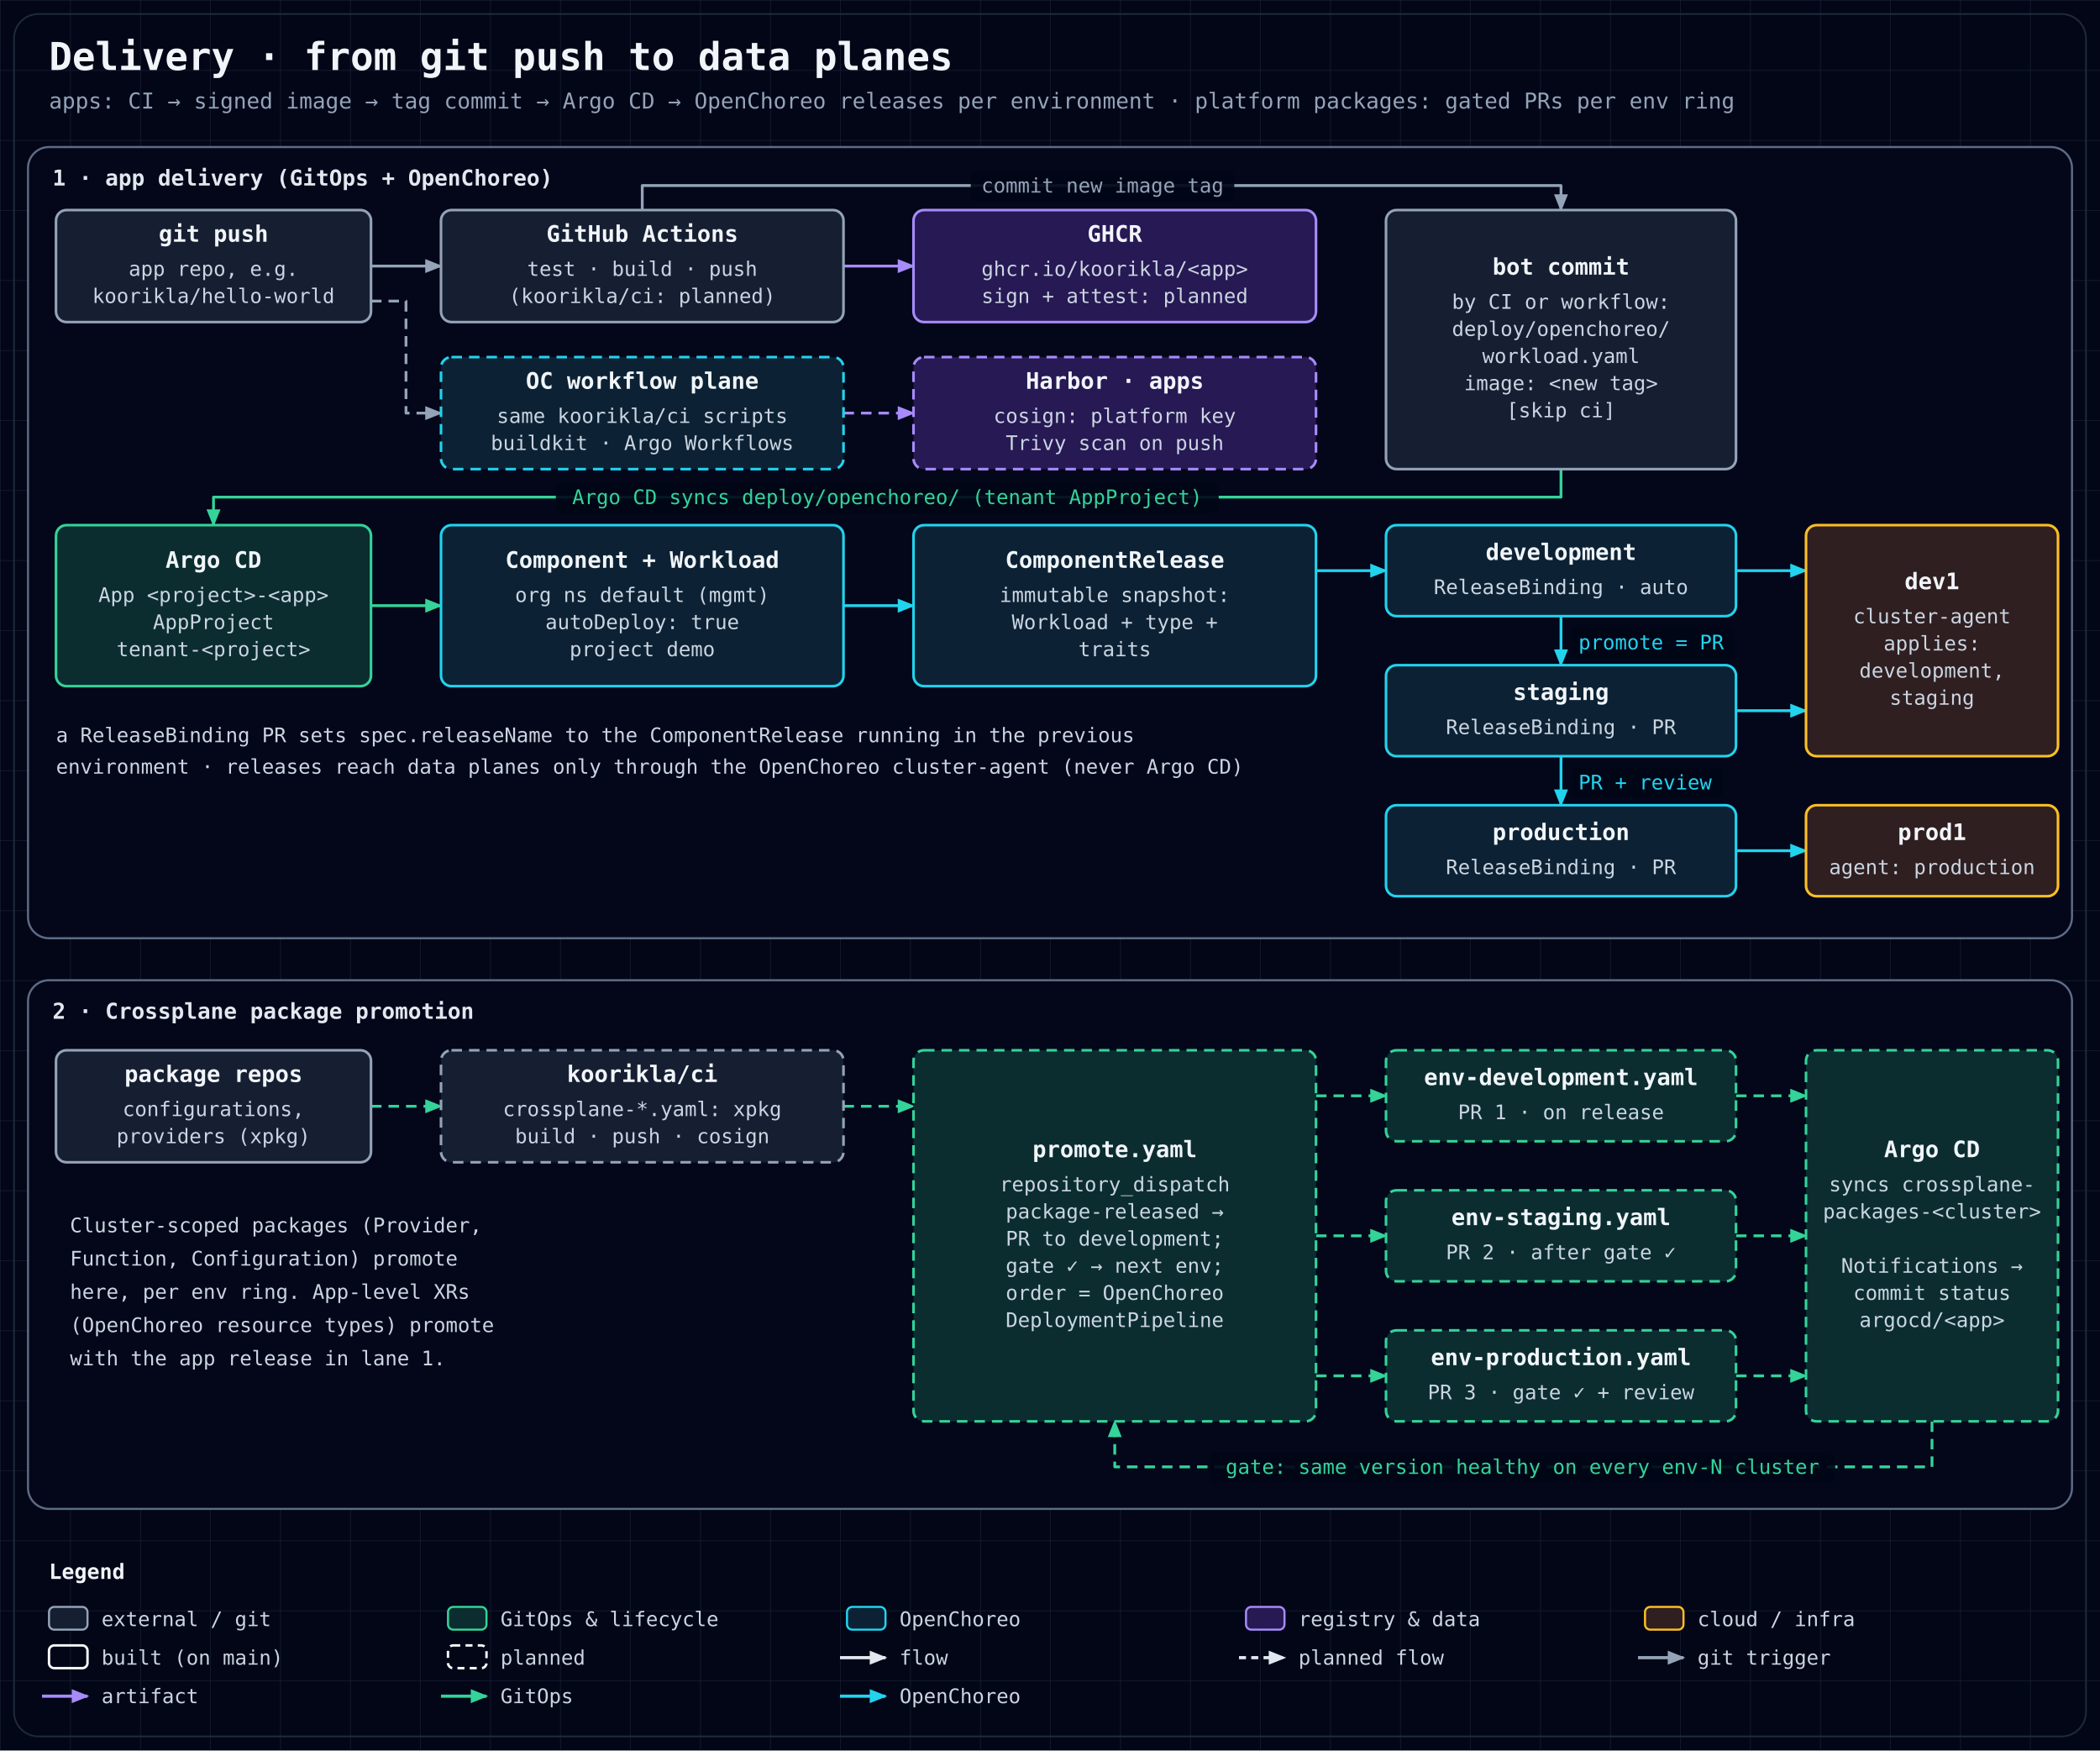
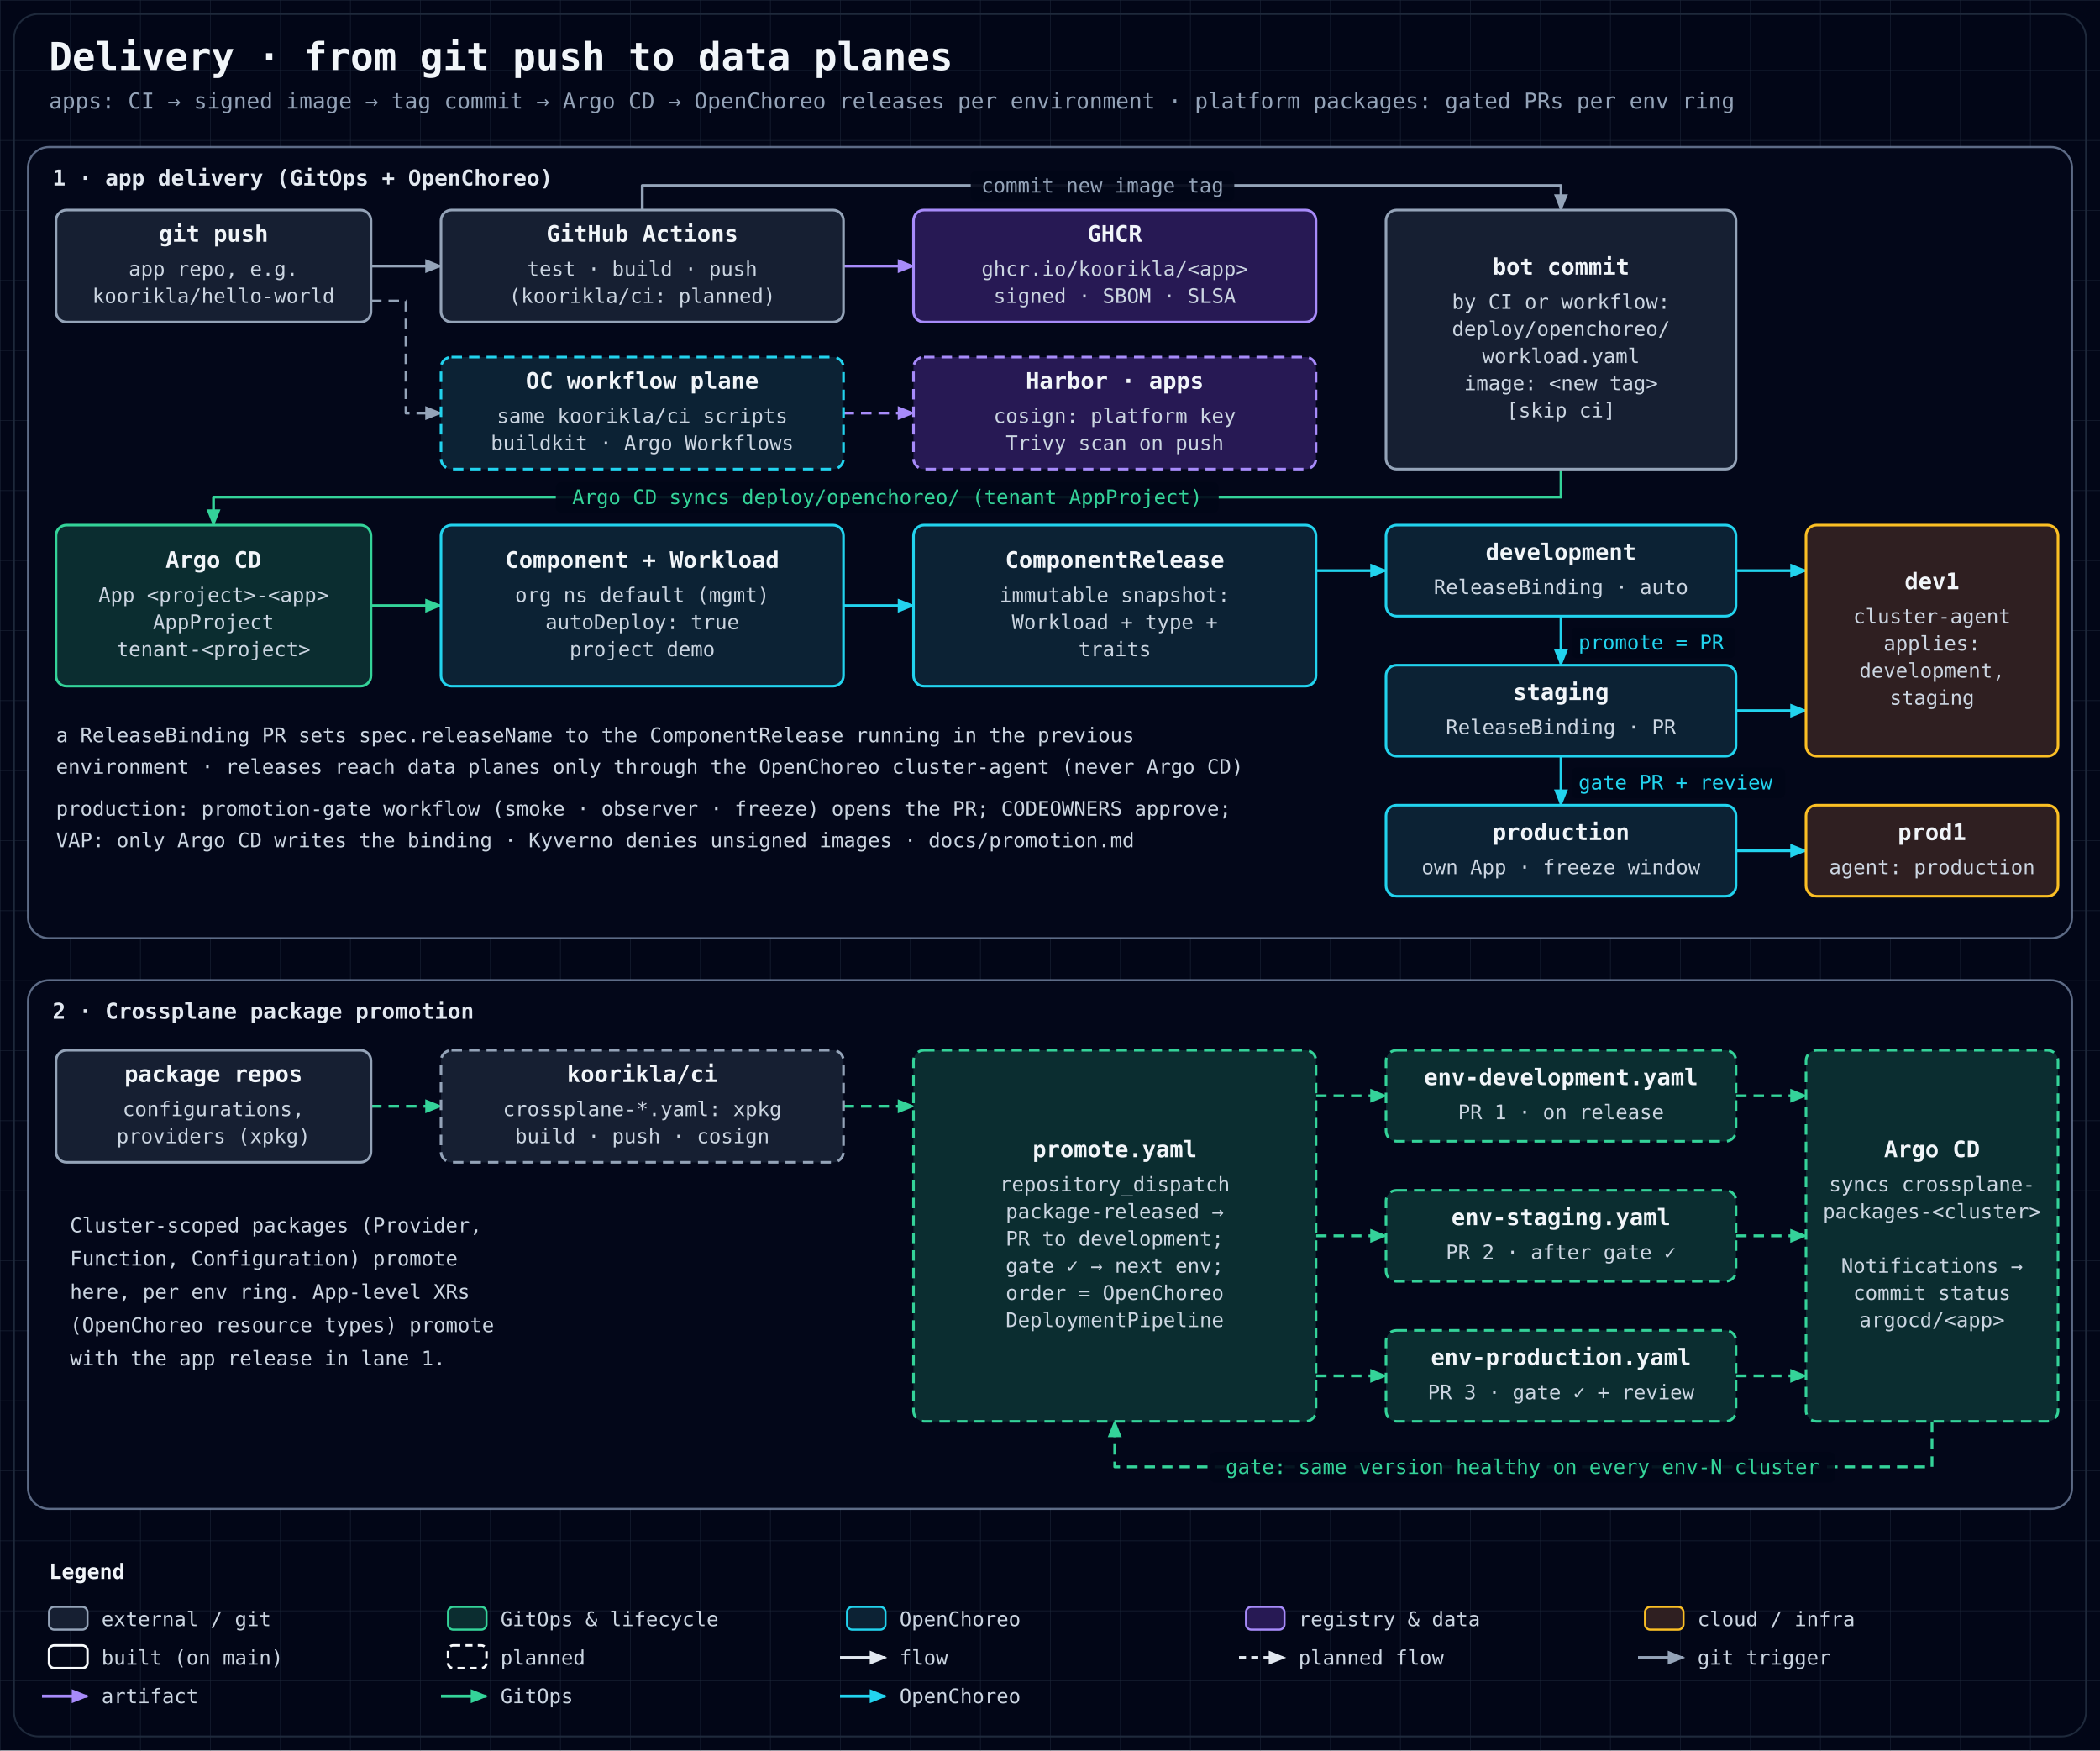
<svg xmlns="http://www.w3.org/2000/svg" width="1200" height="1000" viewBox="0 0 1200 1000" role="img" aria-label="Delivery · from git push to data planes">
  <defs>
    <pattern id="grid" width="40" height="40" patternUnits="userSpaceOnUse">
      <path d="M 40 0 L 0 0 0 40" fill="none" stroke="#1e293b" stroke-width="0.5" />
    </pattern>
    <marker id="ah22d3ee" markerWidth="10" markerHeight="8" refX="9" refY="4" orient="auto" markerUnits="userSpaceOnUse">
      <path d="M0,0 L10,4 L0,8 z" fill="#22d3ee" />
    </marker>
    <marker id="ah34d399" markerWidth="10" markerHeight="8" refX="9" refY="4" orient="auto" markerUnits="userSpaceOnUse">
      <path d="M0,0 L10,4 L0,8 z" fill="#34d399" />
    </marker>
    <marker id="ah94a3b8" markerWidth="10" markerHeight="8" refX="9" refY="4" orient="auto" markerUnits="userSpaceOnUse">
      <path d="M0,0 L10,4 L0,8 z" fill="#94a3b8" />
    </marker>
    <marker id="aha78bfa" markerWidth="10" markerHeight="8" refX="9" refY="4" orient="auto" markerUnits="userSpaceOnUse">
      <path d="M0,0 L10,4 L0,8 z" fill="#a78bfa" />
    </marker>
    <marker id="ahe2e8f0" markerWidth="10" markerHeight="8" refX="9" refY="4" orient="auto" markerUnits="userSpaceOnUse">
      <path d="M0,0 L10,4 L0,8 z" fill="#e2e8f0" />
    </marker>
  </defs>
  <rect width="1200" height="1000" fill="#020617" />
  <rect width="1200" height="1000" fill="url(#grid)" />
  <rect x="8" y="8" width="1184" height="984" rx="14" fill="none" stroke="#1e293b" stroke-width="1" />
  <rect x="16" y="84" width="1168" height="452" rx="12" fill="#020617" stroke="none" />
  <rect x="16" y="84" width="1168" height="452" rx="12" fill="#0f172a" fill-opacity="0.10" stroke="#7b8cab" stroke-opacity="0.75" stroke-width="1.2" />
  <text x="30.0" y="106.0" font-family="JetBrains Mono, ui-monospace, SFMono-Regular, Menlo, monospace" font-size="12.5" font-weight="700" fill="#e2e8f0" text-anchor="start">1 · app delivery (GitOps + OpenChoreo)</text>
  <rect x="16" y="560" width="1168" height="302" rx="12" fill="#020617" stroke="none" />
  <rect x="16" y="560" width="1168" height="302" rx="12" fill="#0f172a" fill-opacity="0.10" stroke="#7b8cab" stroke-opacity="0.75" stroke-width="1.2" />
  <text x="30.0" y="582.0" font-family="JetBrains Mono, ui-monospace, SFMono-Regular, Menlo, monospace" font-size="12.5" font-weight="700" fill="#e2e8f0" text-anchor="start">2 · Crossplane package promotion</text>
  <path d="M 212.0 152.0 L 252.0 152.0" fill="none" stroke="#94a3b8" stroke-width="1.6" stroke-linejoin="round" marker-end="url(#ah94a3b8)" />
  <path d="M 212.0 172.0 L 232.0 172.0 L 232.0 236.0 L 252.0 236.0" fill="none" stroke="#94a3b8" stroke-width="1.6" stroke-linejoin="round" stroke-dasharray="6,4" marker-end="url(#ah94a3b8)" />
  <path d="M 482.0 152.0 L 522.0 152.0" fill="none" stroke="#a78bfa" stroke-width="1.6" stroke-linejoin="round" marker-end="url(#aha78bfa)" />
  <path d="M 482.0 236.0 L 522.0 236.0" fill="none" stroke="#a78bfa" stroke-width="1.6" stroke-linejoin="round" stroke-dasharray="6,4" marker-end="url(#aha78bfa)" />
  <path d="M 367.0 120.0 L 367.0 106.0 L 892.0 106.0 L 892.0 120.0" fill="none" stroke="#94a3b8" stroke-width="1.6" stroke-linejoin="round" marker-end="url(#ah94a3b8)" />
  <path d="M 892.0 268.0 L 892.0 284.0 L 122.0 284.0 L 122.0 300.0" fill="none" stroke="#34d399" stroke-width="1.6" stroke-linejoin="round" marker-end="url(#ah34d399)" />
  <path d="M 212.0 346.0 L 252.0 346.0" fill="none" stroke="#34d399" stroke-width="1.6" stroke-linejoin="round" marker-end="url(#ah34d399)" />
  <path d="M 482.0 346.0 L 522.0 346.0" fill="none" stroke="#22d3ee" stroke-width="1.6" stroke-linejoin="round" marker-end="url(#ah22d3ee)" />
  <path d="M 752.0 326.0 L 792.0 326.0" fill="none" stroke="#22d3ee" stroke-width="1.6" stroke-linejoin="round" marker-end="url(#ah22d3ee)" />
  <path d="M 892.0 352.0 L 892.0 380.0" fill="none" stroke="#22d3ee" stroke-width="1.6" stroke-linejoin="round" marker-end="url(#ah22d3ee)" />
  <path d="M 892.0 432.0 L 892.0 460.0" fill="none" stroke="#22d3ee" stroke-width="1.6" stroke-linejoin="round" marker-end="url(#ah22d3ee)" />
  <path d="M 992.0 326.0 L 1032.0 326.0" fill="none" stroke="#22d3ee" stroke-width="1.6" stroke-linejoin="round" marker-end="url(#ah22d3ee)" />
  <path d="M 992.0 406.0 L 1032.0 406.0" fill="none" stroke="#22d3ee" stroke-width="1.6" stroke-linejoin="round" marker-end="url(#ah22d3ee)" />
  <path d="M 992.0 486.0 L 1032.0 486.0" fill="none" stroke="#22d3ee" stroke-width="1.6" stroke-linejoin="round" marker-end="url(#ah22d3ee)" />
  <path d="M 212.0 632.0 L 252.0 632.0" fill="none" stroke="#34d399" stroke-width="1.6" stroke-linejoin="round" stroke-dasharray="6,4" marker-end="url(#ah34d399)" />
  <path d="M 482.0 632.0 L 522.0 632.0" fill="none" stroke="#34d399" stroke-width="1.6" stroke-linejoin="round" stroke-dasharray="6,4" marker-end="url(#ah34d399)" />
  <path d="M 752.0 626.0 L 792.0 626.0" fill="none" stroke="#34d399" stroke-width="1.6" stroke-linejoin="round" stroke-dasharray="6,4" marker-end="url(#ah34d399)" />
  <path d="M 992.0 626.0 L 1032.0 626.0" fill="none" stroke="#34d399" stroke-width="1.6" stroke-linejoin="round" stroke-dasharray="6,4" marker-end="url(#ah34d399)" />
  <path d="M 752.0 706.0 L 792.0 706.0" fill="none" stroke="#34d399" stroke-width="1.6" stroke-linejoin="round" stroke-dasharray="6,4" marker-end="url(#ah34d399)" />
  <path d="M 992.0 706.0 L 1032.0 706.0" fill="none" stroke="#34d399" stroke-width="1.6" stroke-linejoin="round" stroke-dasharray="6,4" marker-end="url(#ah34d399)" />
  <path d="M 752.0 786.0 L 792.0 786.0" fill="none" stroke="#34d399" stroke-width="1.6" stroke-linejoin="round" stroke-dasharray="6,4" marker-end="url(#ah34d399)" />
  <path d="M 992.0 786.0 L 1032.0 786.0" fill="none" stroke="#34d399" stroke-width="1.6" stroke-linejoin="round" stroke-dasharray="6,4" marker-end="url(#ah34d399)" />
  <path d="M 1104.0 812.0 L 1104.0 838.0 L 637.0 838.0 L 637.0 812.0" fill="none" stroke="#34d399" stroke-width="1.6" stroke-linejoin="round" stroke-dasharray="6,4" marker-end="url(#ah34d399)" />
  <rect x="32" y="120" width="180" height="64" rx="6" fill="#0f172a" />
  <rect x="32" y="120" width="180" height="64" rx="6" fill="#1e293b" fill-opacity="0.5" stroke="#94a3b8" stroke-width="1.5" />
  <text x="122.0" y="138.1" font-family="JetBrains Mono, ui-monospace, SFMono-Regular, Menlo, monospace" font-size="13" font-weight="600" fill="#f1f5f9" text-anchor="middle">git push</text>
  <text x="122.0" y="157.6" font-family="JetBrains Mono, ui-monospace, SFMono-Regular, Menlo, monospace" font-size="11.5" font-weight="400" fill="#cbd5e1" text-anchor="middle">app repo, e.g.</text>
  <text x="122.0" y="173.1" font-family="JetBrains Mono, ui-monospace, SFMono-Regular, Menlo, monospace" font-size="11.5" font-weight="400" fill="#cbd5e1" text-anchor="middle">koorikla/hello-world</text>
  <rect x="252" y="120" width="230" height="64" rx="6" fill="#0f172a" />
  <rect x="252" y="120" width="230" height="64" rx="6" fill="#1e293b" fill-opacity="0.5" stroke="#94a3b8" stroke-width="1.5" />
  <text x="367.0" y="138.1" font-family="JetBrains Mono, ui-monospace, SFMono-Regular, Menlo, monospace" font-size="13" font-weight="600" fill="#f1f5f9" text-anchor="middle">GitHub Actions</text>
  <text x="367.0" y="157.6" font-family="JetBrains Mono, ui-monospace, SFMono-Regular, Menlo, monospace" font-size="11.5" font-weight="400" fill="#cbd5e1" text-anchor="middle">test · build · push</text>
  <text x="367.0" y="173.1" font-family="JetBrains Mono, ui-monospace, SFMono-Regular, Menlo, monospace" font-size="11.5" font-weight="400" fill="#cbd5e1" text-anchor="middle">(koorikla/ci: planned)</text>
  <rect x="252" y="204" width="230" height="64" rx="6" fill="#0f172a" />
  <rect x="252" y="204" width="230" height="64" rx="6" fill="#083344" fill-opacity="0.4" stroke="#22d3ee" stroke-width="1.5" stroke-dasharray="6,4" />
  <text x="367.0" y="222.1" font-family="JetBrains Mono, ui-monospace, SFMono-Regular, Menlo, monospace" font-size="13" font-weight="600" fill="#f1f5f9" text-anchor="middle">OC workflow plane</text>
  <text x="367.0" y="241.6" font-family="JetBrains Mono, ui-monospace, SFMono-Regular, Menlo, monospace" font-size="11.5" font-weight="400" fill="#cbd5e1" text-anchor="middle">same koorikla/ci scripts</text>
  <text x="367.0" y="257.1" font-family="JetBrains Mono, ui-monospace, SFMono-Regular, Menlo, monospace" font-size="11.5" font-weight="400" fill="#cbd5e1" text-anchor="middle">buildkit · Argo Workflows</text>
  <rect x="522" y="120" width="230" height="64" rx="6" fill="#0f172a" />
  <rect x="522" y="120" width="230" height="64" rx="6" fill="#4c1d95" fill-opacity="0.4" stroke="#a78bfa" stroke-width="1.5" />
  <text x="637.0" y="138.1" font-family="JetBrains Mono, ui-monospace, SFMono-Regular, Menlo, monospace" font-size="13" font-weight="600" fill="#f1f5f9" text-anchor="middle">GHCR</text>
  <text x="637.0" y="157.6" font-family="JetBrains Mono, ui-monospace, SFMono-Regular, Menlo, monospace" font-size="11.5" font-weight="400" fill="#cbd5e1" text-anchor="middle">ghcr.io/koorikla/&lt;app&gt;</text>
-   <text x="637.0" y="173.1" font-family="JetBrains Mono, ui-monospace, SFMono-Regular, Menlo, monospace" font-size="11.5" font-weight="400" fill="#cbd5e1" text-anchor="middle">sign + attest: planned</text>
+   <text x="637.0" y="173.1" font-family="JetBrains Mono, ui-monospace, SFMono-Regular, Menlo, monospace" font-size="11.5" font-weight="400" fill="#cbd5e1" text-anchor="middle">signed · SBOM · SLSA</text>
  <rect x="522" y="204" width="230" height="64" rx="6" fill="#0f172a" />
  <rect x="522" y="204" width="230" height="64" rx="6" fill="#4c1d95" fill-opacity="0.4" stroke="#a78bfa" stroke-width="1.5" stroke-dasharray="6,4" />
  <text x="637.0" y="222.1" font-family="JetBrains Mono, ui-monospace, SFMono-Regular, Menlo, monospace" font-size="13" font-weight="600" fill="#f1f5f9" text-anchor="middle">Harbor · apps</text>
  <text x="637.0" y="241.6" font-family="JetBrains Mono, ui-monospace, SFMono-Regular, Menlo, monospace" font-size="11.5" font-weight="400" fill="#cbd5e1" text-anchor="middle">cosign: platform key</text>
  <text x="637.0" y="257.1" font-family="JetBrains Mono, ui-monospace, SFMono-Regular, Menlo, monospace" font-size="11.5" font-weight="400" fill="#cbd5e1" text-anchor="middle">Trivy scan on push</text>
  <rect x="792" y="120" width="200" height="148" rx="6" fill="#0f172a" />
  <rect x="792" y="120" width="200" height="148" rx="6" fill="#1e293b" fill-opacity="0.5" stroke="#94a3b8" stroke-width="1.5" />
  <text x="892.0" y="156.9" font-family="JetBrains Mono, ui-monospace, SFMono-Regular, Menlo, monospace" font-size="13" font-weight="600" fill="#f1f5f9" text-anchor="middle">bot commit</text>
  <text x="892.0" y="176.4" font-family="JetBrains Mono, ui-monospace, SFMono-Regular, Menlo, monospace" font-size="11.5" font-weight="400" fill="#cbd5e1" text-anchor="middle">by CI or workflow:</text>
  <text x="892.0" y="191.9" font-family="JetBrains Mono, ui-monospace, SFMono-Regular, Menlo, monospace" font-size="11.5" font-weight="400" fill="#cbd5e1" text-anchor="middle">deploy/openchoreo/</text>
  <text x="892.0" y="207.4" font-family="JetBrains Mono, ui-monospace, SFMono-Regular, Menlo, monospace" font-size="11.5" font-weight="400" fill="#cbd5e1" text-anchor="middle">workload.yaml</text>
  <text x="892.0" y="222.9" font-family="JetBrains Mono, ui-monospace, SFMono-Regular, Menlo, monospace" font-size="11.5" font-weight="400" fill="#cbd5e1" text-anchor="middle">image: &lt;new tag&gt;</text>
  <text x="892.0" y="238.4" font-family="JetBrains Mono, ui-monospace, SFMono-Regular, Menlo, monospace" font-size="11.5" font-weight="400" fill="#cbd5e1" text-anchor="middle">[skip ci]</text>
  <rect x="32" y="300" width="180" height="92" rx="6" fill="#0f172a" />
  <rect x="32" y="300" width="180" height="92" rx="6" fill="#064e3b" fill-opacity="0.4" stroke="#34d399" stroke-width="1.5" />
  <text x="122.0" y="324.4" font-family="JetBrains Mono, ui-monospace, SFMono-Regular, Menlo, monospace" font-size="13" font-weight="600" fill="#f1f5f9" text-anchor="middle">Argo CD</text>
  <text x="122.0" y="343.9" font-family="JetBrains Mono, ui-monospace, SFMono-Regular, Menlo, monospace" font-size="11.5" font-weight="400" fill="#cbd5e1" text-anchor="middle">App &lt;project&gt;-&lt;app&gt;</text>
  <text x="122.0" y="359.4" font-family="JetBrains Mono, ui-monospace, SFMono-Regular, Menlo, monospace" font-size="11.5" font-weight="400" fill="#cbd5e1" text-anchor="middle">AppProject</text>
  <text x="122.0" y="374.9" font-family="JetBrains Mono, ui-monospace, SFMono-Regular, Menlo, monospace" font-size="11.5" font-weight="400" fill="#cbd5e1" text-anchor="middle">tenant-&lt;project&gt;</text>
  <rect x="252" y="300" width="230" height="92" rx="6" fill="#0f172a" />
  <rect x="252" y="300" width="230" height="92" rx="6" fill="#083344" fill-opacity="0.4" stroke="#22d3ee" stroke-width="1.5" />
  <text x="367.0" y="324.4" font-family="JetBrains Mono, ui-monospace, SFMono-Regular, Menlo, monospace" font-size="13" font-weight="600" fill="#f1f5f9" text-anchor="middle">Component + Workload</text>
  <text x="367.0" y="343.9" font-family="JetBrains Mono, ui-monospace, SFMono-Regular, Menlo, monospace" font-size="11.5" font-weight="400" fill="#cbd5e1" text-anchor="middle">org ns default (mgmt)</text>
  <text x="367.0" y="359.4" font-family="JetBrains Mono, ui-monospace, SFMono-Regular, Menlo, monospace" font-size="11.5" font-weight="400" fill="#cbd5e1" text-anchor="middle">autoDeploy: true</text>
  <text x="367.0" y="374.9" font-family="JetBrains Mono, ui-monospace, SFMono-Regular, Menlo, monospace" font-size="11.5" font-weight="400" fill="#cbd5e1" text-anchor="middle">project demo</text>
  <rect x="522" y="300" width="230" height="92" rx="6" fill="#0f172a" />
  <rect x="522" y="300" width="230" height="92" rx="6" fill="#083344" fill-opacity="0.4" stroke="#22d3ee" stroke-width="1.5" />
  <text x="637.0" y="324.4" font-family="JetBrains Mono, ui-monospace, SFMono-Regular, Menlo, monospace" font-size="13" font-weight="600" fill="#f1f5f9" text-anchor="middle">ComponentRelease</text>
  <text x="637.0" y="343.9" font-family="JetBrains Mono, ui-monospace, SFMono-Regular, Menlo, monospace" font-size="11.5" font-weight="400" fill="#cbd5e1" text-anchor="middle">immutable snapshot:</text>
  <text x="637.0" y="359.4" font-family="JetBrains Mono, ui-monospace, SFMono-Regular, Menlo, monospace" font-size="11.5" font-weight="400" fill="#cbd5e1" text-anchor="middle">Workload + type +</text>
  <text x="637.0" y="374.9" font-family="JetBrains Mono, ui-monospace, SFMono-Regular, Menlo, monospace" font-size="11.5" font-weight="400" fill="#cbd5e1" text-anchor="middle">traits</text>
  <rect x="792" y="300" width="200" height="52" rx="6" fill="#0f172a" />
  <rect x="792" y="300" width="200" height="52" rx="6" fill="#083344" fill-opacity="0.4" stroke="#22d3ee" stroke-width="1.5" />
  <text x="892.0" y="319.9" font-family="JetBrains Mono, ui-monospace, SFMono-Regular, Menlo, monospace" font-size="13" font-weight="600" fill="#f1f5f9" text-anchor="middle">development</text>
  <text x="892.0" y="339.4" font-family="JetBrains Mono, ui-monospace, SFMono-Regular, Menlo, monospace" font-size="11.5" font-weight="400" fill="#cbd5e1" text-anchor="middle">ReleaseBinding · auto</text>
  <rect x="792" y="380" width="200" height="52" rx="6" fill="#0f172a" />
  <rect x="792" y="380" width="200" height="52" rx="6" fill="#083344" fill-opacity="0.4" stroke="#22d3ee" stroke-width="1.5" />
  <text x="892.0" y="399.9" font-family="JetBrains Mono, ui-monospace, SFMono-Regular, Menlo, monospace" font-size="13" font-weight="600" fill="#f1f5f9" text-anchor="middle">staging</text>
  <text x="892.0" y="419.4" font-family="JetBrains Mono, ui-monospace, SFMono-Regular, Menlo, monospace" font-size="11.5" font-weight="400" fill="#cbd5e1" text-anchor="middle">ReleaseBinding · PR</text>
  <rect x="792" y="460" width="200" height="52" rx="6" fill="#0f172a" />
  <rect x="792" y="460" width="200" height="52" rx="6" fill="#083344" fill-opacity="0.4" stroke="#22d3ee" stroke-width="1.5" />
  <text x="892.0" y="479.9" font-family="JetBrains Mono, ui-monospace, SFMono-Regular, Menlo, monospace" font-size="13" font-weight="600" fill="#f1f5f9" text-anchor="middle">production</text>
-   <text x="892.0" y="499.4" font-family="JetBrains Mono, ui-monospace, SFMono-Regular, Menlo, monospace" font-size="11.5" font-weight="400" fill="#cbd5e1" text-anchor="middle">ReleaseBinding · PR</text>
+   <text x="892.0" y="499.4" font-family="JetBrains Mono, ui-monospace, SFMono-Regular, Menlo, monospace" font-size="11.5" font-weight="400" fill="#cbd5e1" text-anchor="middle">own App · freeze window</text>
  <rect x="1032" y="300" width="144" height="132" rx="6" fill="#0f172a" />
  <rect x="1032" y="300" width="144" height="132" rx="6" fill="#78350f" fill-opacity="0.3" stroke="#fbbf24" stroke-width="1.5" />
  <text x="1104.0" y="336.6" font-family="JetBrains Mono, ui-monospace, SFMono-Regular, Menlo, monospace" font-size="13" font-weight="600" fill="#f1f5f9" text-anchor="middle">dev1</text>
  <text x="1104.0" y="356.1" font-family="JetBrains Mono, ui-monospace, SFMono-Regular, Menlo, monospace" font-size="11.5" font-weight="400" fill="#cbd5e1" text-anchor="middle">cluster-agent</text>
  <text x="1104.0" y="371.6" font-family="JetBrains Mono, ui-monospace, SFMono-Regular, Menlo, monospace" font-size="11.5" font-weight="400" fill="#cbd5e1" text-anchor="middle">applies:</text>
  <text x="1104.0" y="387.1" font-family="JetBrains Mono, ui-monospace, SFMono-Regular, Menlo, monospace" font-size="11.5" font-weight="400" fill="#cbd5e1" text-anchor="middle">development,</text>
  <text x="1104.0" y="402.6" font-family="JetBrains Mono, ui-monospace, SFMono-Regular, Menlo, monospace" font-size="11.5" font-weight="400" fill="#cbd5e1" text-anchor="middle">staging</text>
  <rect x="1032" y="460" width="144" height="52" rx="6" fill="#0f172a" />
  <rect x="1032" y="460" width="144" height="52" rx="6" fill="#78350f" fill-opacity="0.3" stroke="#fbbf24" stroke-width="1.5" />
  <text x="1104.0" y="479.9" font-family="JetBrains Mono, ui-monospace, SFMono-Regular, Menlo, monospace" font-size="13" font-weight="600" fill="#f1f5f9" text-anchor="middle">prod1</text>
  <text x="1104.0" y="499.4" font-family="JetBrains Mono, ui-monospace, SFMono-Regular, Menlo, monospace" font-size="11.5" font-weight="400" fill="#cbd5e1" text-anchor="middle">agent: production</text>
  <rect x="32" y="600" width="180" height="64" rx="6" fill="#0f172a" />
  <rect x="32" y="600" width="180" height="64" rx="6" fill="#1e293b" fill-opacity="0.5" stroke="#94a3b8" stroke-width="1.5" />
  <text x="122.0" y="618.1" font-family="JetBrains Mono, ui-monospace, SFMono-Regular, Menlo, monospace" font-size="13" font-weight="600" fill="#f1f5f9" text-anchor="middle">package repos</text>
  <text x="122.0" y="637.6" font-family="JetBrains Mono, ui-monospace, SFMono-Regular, Menlo, monospace" font-size="11.5" font-weight="400" fill="#cbd5e1" text-anchor="middle">configurations,</text>
  <text x="122.0" y="653.1" font-family="JetBrains Mono, ui-monospace, SFMono-Regular, Menlo, monospace" font-size="11.5" font-weight="400" fill="#cbd5e1" text-anchor="middle">providers (xpkg)</text>
  <rect x="252" y="600" width="230" height="64" rx="6" fill="#0f172a" />
  <rect x="252" y="600" width="230" height="64" rx="6" fill="#1e293b" fill-opacity="0.5" stroke="#94a3b8" stroke-width="1.5" stroke-dasharray="6,4" />
  <text x="367.0" y="618.1" font-family="JetBrains Mono, ui-monospace, SFMono-Regular, Menlo, monospace" font-size="13" font-weight="600" fill="#f1f5f9" text-anchor="middle">koorikla/ci</text>
  <text x="367.0" y="637.6" font-family="JetBrains Mono, ui-monospace, SFMono-Regular, Menlo, monospace" font-size="11.5" font-weight="400" fill="#cbd5e1" text-anchor="middle">crossplane-*.yaml: xpkg</text>
  <text x="367.0" y="653.1" font-family="JetBrains Mono, ui-monospace, SFMono-Regular, Menlo, monospace" font-size="11.5" font-weight="400" fill="#cbd5e1" text-anchor="middle">build · push · cosign</text>
  <rect x="522" y="600" width="230" height="212" rx="6" fill="#0f172a" />
  <rect x="522" y="600" width="230" height="212" rx="6" fill="#064e3b" fill-opacity="0.4" stroke="#34d399" stroke-width="1.5" stroke-dasharray="6,4" />
  <text x="637.0" y="661.1" font-family="JetBrains Mono, ui-monospace, SFMono-Regular, Menlo, monospace" font-size="13" font-weight="600" fill="#f1f5f9" text-anchor="middle">promote.yaml</text>
  <text x="637.0" y="680.6" font-family="JetBrains Mono, ui-monospace, SFMono-Regular, Menlo, monospace" font-size="11.5" font-weight="400" fill="#cbd5e1" text-anchor="middle">repository_dispatch</text>
  <text x="637.0" y="696.1" font-family="JetBrains Mono, ui-monospace, SFMono-Regular, Menlo, monospace" font-size="11.5" font-weight="400" fill="#cbd5e1" text-anchor="middle">package-released →</text>
  <text x="637.0" y="711.6" font-family="JetBrains Mono, ui-monospace, SFMono-Regular, Menlo, monospace" font-size="11.5" font-weight="400" fill="#cbd5e1" text-anchor="middle">PR to development;</text>
  <text x="637.0" y="727.1" font-family="JetBrains Mono, ui-monospace, SFMono-Regular, Menlo, monospace" font-size="11.5" font-weight="400" fill="#cbd5e1" text-anchor="middle">gate ✓ → next env;</text>
  <text x="637.0" y="742.6" font-family="JetBrains Mono, ui-monospace, SFMono-Regular, Menlo, monospace" font-size="11.5" font-weight="400" fill="#cbd5e1" text-anchor="middle">order = OpenChoreo</text>
  <text x="637.0" y="758.1" font-family="JetBrains Mono, ui-monospace, SFMono-Regular, Menlo, monospace" font-size="11.5" font-weight="400" fill="#cbd5e1" text-anchor="middle">DeploymentPipeline</text>
  <rect x="792" y="600" width="200" height="52" rx="6" fill="#0f172a" />
  <rect x="792" y="600" width="200" height="52" rx="6" fill="#064e3b" fill-opacity="0.4" stroke="#34d399" stroke-width="1.5" stroke-dasharray="6,4" />
  <text x="892.0" y="619.9" font-family="JetBrains Mono, ui-monospace, SFMono-Regular, Menlo, monospace" font-size="13" font-weight="600" fill="#f1f5f9" text-anchor="middle">env-development.yaml</text>
  <text x="892.0" y="639.4" font-family="JetBrains Mono, ui-monospace, SFMono-Regular, Menlo, monospace" font-size="11.5" font-weight="400" fill="#cbd5e1" text-anchor="middle">PR 1 · on release</text>
  <rect x="792" y="680" width="200" height="52" rx="6" fill="#0f172a" />
  <rect x="792" y="680" width="200" height="52" rx="6" fill="#064e3b" fill-opacity="0.4" stroke="#34d399" stroke-width="1.5" stroke-dasharray="6,4" />
  <text x="892.0" y="699.9" font-family="JetBrains Mono, ui-monospace, SFMono-Regular, Menlo, monospace" font-size="13" font-weight="600" fill="#f1f5f9" text-anchor="middle">env-staging.yaml</text>
  <text x="892.0" y="719.4" font-family="JetBrains Mono, ui-monospace, SFMono-Regular, Menlo, monospace" font-size="11.5" font-weight="400" fill="#cbd5e1" text-anchor="middle">PR 2 · after gate ✓</text>
  <rect x="792" y="760" width="200" height="52" rx="6" fill="#0f172a" />
  <rect x="792" y="760" width="200" height="52" rx="6" fill="#064e3b" fill-opacity="0.4" stroke="#34d399" stroke-width="1.5" stroke-dasharray="6,4" />
  <text x="892.0" y="779.9" font-family="JetBrains Mono, ui-monospace, SFMono-Regular, Menlo, monospace" font-size="13" font-weight="600" fill="#f1f5f9" text-anchor="middle">env-production.yaml</text>
  <text x="892.0" y="799.4" font-family="JetBrains Mono, ui-monospace, SFMono-Regular, Menlo, monospace" font-size="11.5" font-weight="400" fill="#cbd5e1" text-anchor="middle">PR 3 · gate ✓ + review</text>
  <rect x="1032" y="600" width="144" height="212" rx="6" fill="#0f172a" />
  <rect x="1032" y="600" width="144" height="212" rx="6" fill="#064e3b" fill-opacity="0.4" stroke="#34d399" stroke-width="1.5" stroke-dasharray="6,4" />
  <text x="1104.0" y="661.1" font-family="JetBrains Mono, ui-monospace, SFMono-Regular, Menlo, monospace" font-size="13" font-weight="600" fill="#f1f5f9" text-anchor="middle">Argo CD</text>
  <text x="1104.0" y="680.6" font-family="JetBrains Mono, ui-monospace, SFMono-Regular, Menlo, monospace" font-size="11.5" font-weight="400" fill="#cbd5e1" text-anchor="middle">syncs crossplane-</text>
  <text x="1104.0" y="696.1" font-family="JetBrains Mono, ui-monospace, SFMono-Regular, Menlo, monospace" font-size="11.5" font-weight="400" fill="#cbd5e1" text-anchor="middle">packages-&lt;cluster&gt;</text>
  <text x="1104.0" y="711.6" font-family="JetBrains Mono, ui-monospace, SFMono-Regular, Menlo, monospace" font-size="11.5" font-weight="400" fill="#cbd5e1" text-anchor="middle" />
  <text x="1104.0" y="727.1" font-family="JetBrains Mono, ui-monospace, SFMono-Regular, Menlo, monospace" font-size="11.5" font-weight="400" fill="#cbd5e1" text-anchor="middle">Notifications →</text>
  <text x="1104.0" y="742.6" font-family="JetBrains Mono, ui-monospace, SFMono-Regular, Menlo, monospace" font-size="11.5" font-weight="400" fill="#cbd5e1" text-anchor="middle">commit status</text>
  <text x="1104.0" y="758.1" font-family="JetBrains Mono, ui-monospace, SFMono-Regular, Menlo, monospace" font-size="11.5" font-weight="400" fill="#cbd5e1" text-anchor="middle">argocd/&lt;app&gt;</text>
  <text x="28.0" y="40.0" font-family="JetBrains Mono, ui-monospace, SFMono-Regular, Menlo, monospace" font-size="22" font-weight="700" fill="#f1f5f9" text-anchor="start">Delivery · from git push to data planes</text>
  <text x="28.0" y="62.0" font-family="JetBrains Mono, ui-monospace, SFMono-Regular, Menlo, monospace" font-size="12.5" font-weight="400" fill="#94a3b8" text-anchor="start">apps: CI → signed image → tag commit → Argo CD → OpenChoreo releases per environment · platform packages: gated PRs per env ring</text>
  <rect x="554.7" y="97.5" width="150.6" height="17.5" rx="3" fill="#020617" fill-opacity="0.92" />
  <text x="630.0" y="110.0" font-family="JetBrains Mono, ui-monospace, SFMono-Regular, Menlo, monospace" font-size="11.5" font-weight="400" fill="#94a3b8" text-anchor="middle">commit new image tag</text>
  <rect x="317.6" y="275.5" width="378.8" height="17.5" rx="3" fill="#020617" fill-opacity="0.92" />
  <text x="507.0" y="288.0" font-family="JetBrains Mono, ui-monospace, SFMono-Regular, Menlo, monospace" font-size="11.5" font-weight="400" fill="#34d399" text-anchor="middle">Argo CD syncs deploy/openchoreo/ (tenant AppProject)</text>
  <rect x="898.0" y="358.5" width="93.6" height="17.5" rx="3" fill="#020617" fill-opacity="0.92" />
  <text x="902.0" y="371.0" font-family="JetBrains Mono, ui-monospace, SFMono-Regular, Menlo, monospace" font-size="11.5" font-weight="400" fill="#22d3ee" text-anchor="start">promote = PR</text>
-   <rect x="898.0" y="438.5" width="86.4" height="17.5" rx="3" fill="#020617" fill-opacity="0.92" />
-   <text x="902.0" y="451.0" font-family="JetBrains Mono, ui-monospace, SFMono-Regular, Menlo, monospace" font-size="11.5" font-weight="400" fill="#22d3ee" text-anchor="start">PR + review</text>
+   <rect x="898.0" y="438.5" width="122.1" height="17.5" rx="3" fill="#020617" fill-opacity="0.92" />
+   <text x="902.0" y="451.0" font-family="JetBrains Mono, ui-monospace, SFMono-Regular, Menlo, monospace" font-size="11.5" font-weight="400" fill="#22d3ee" text-anchor="start">gate PR + review</text>
  <text x="32.0" y="424.0" font-family="JetBrains Mono, ui-monospace, SFMono-Regular, Menlo, monospace" font-size="11.5" font-weight="400" fill="#cbd5e1" text-anchor="start">a ReleaseBinding PR sets spec.releaseName to the ComponentRelease running in the previous</text>
  <text x="32.0" y="442.0" font-family="JetBrains Mono, ui-monospace, SFMono-Regular, Menlo, monospace" font-size="11.5" font-weight="400" fill="#cbd5e1" text-anchor="start">environment · releases reach data planes only through the OpenChoreo cluster-agent (never Argo CD)</text>
+   <text x="32.0" y="466.0" font-family="JetBrains Mono, ui-monospace, SFMono-Regular, Menlo, monospace" font-size="11.5" font-weight="400" fill="#cbd5e1" text-anchor="start">production: promotion-gate workflow (smoke · observer · freeze) opens the PR; CODEOWNERS approve;</text>
+   <text x="32.0" y="484.0" font-family="JetBrains Mono, ui-monospace, SFMono-Regular, Menlo, monospace" font-size="11.5" font-weight="400" fill="#cbd5e1" text-anchor="start">VAP: only Argo CD writes the binding · Kyverno denies unsigned images · docs/promotion.md</text>
  <rect x="691.3" y="829.5" width="357.4" height="17.5" rx="3" fill="#020617" fill-opacity="0.92" />
  <text x="870.0" y="842.0" font-family="JetBrains Mono, ui-monospace, SFMono-Regular, Menlo, monospace" font-size="11.5" font-weight="400" fill="#34d399" text-anchor="middle">gate: same version healthy on every env-N cluster</text>
  <text x="40.0" y="704.0" font-family="JetBrains Mono, ui-monospace, SFMono-Regular, Menlo, monospace" font-size="11.5" font-weight="400" fill="#cbd5e1" text-anchor="start">Cluster-scoped packages (Provider,</text>
  <text x="40.0" y="723.0" font-family="JetBrains Mono, ui-monospace, SFMono-Regular, Menlo, monospace" font-size="11.5" font-weight="400" fill="#cbd5e1" text-anchor="start">Function, Configuration) promote</text>
  <text x="40.0" y="742.0" font-family="JetBrains Mono, ui-monospace, SFMono-Regular, Menlo, monospace" font-size="11.5" font-weight="400" fill="#cbd5e1" text-anchor="start">here, per env ring. App-level XRs</text>
  <text x="40.0" y="761.0" font-family="JetBrains Mono, ui-monospace, SFMono-Regular, Menlo, monospace" font-size="11.5" font-weight="400" fill="#cbd5e1" text-anchor="start">(OpenChoreo resource types) promote</text>
  <text x="40.0" y="780.0" font-family="JetBrains Mono, ui-monospace, SFMono-Regular, Menlo, monospace" font-size="11.5" font-weight="400" fill="#cbd5e1" text-anchor="start">with the app release in lane 1.</text>
  <text x="28.0" y="902.0" font-family="JetBrains Mono, ui-monospace, SFMono-Regular, Menlo, monospace" font-size="12" font-weight="700" fill="#f1f5f9" text-anchor="start">Legend</text>
  <rect x="28" y="918" width="22" height="13" rx="3" fill="#0f172a" />
  <rect x="28" y="918" width="22" height="13" rx="3" fill="#1e293b" fill-opacity="0.5" stroke="#94a3b8" stroke-width="1.2" />
  <text x="58.0" y="929.0" font-family="JetBrains Mono, ui-monospace, SFMono-Regular, Menlo, monospace" font-size="11.5" font-weight="400" fill="#cbd5e1" text-anchor="start">external / git</text>
  <rect x="256" y="918" width="22" height="13" rx="3" fill="#0f172a" />
  <rect x="256" y="918" width="22" height="13" rx="3" fill="#064e3b" fill-opacity="0.4" stroke="#34d399" stroke-width="1.2" />
  <text x="286.0" y="929.0" font-family="JetBrains Mono, ui-monospace, SFMono-Regular, Menlo, monospace" font-size="11.5" font-weight="400" fill="#cbd5e1" text-anchor="start">GitOps &amp; lifecycle</text>
  <rect x="484" y="918" width="22" height="13" rx="3" fill="#0f172a" />
  <rect x="484" y="918" width="22" height="13" rx="3" fill="#083344" fill-opacity="0.4" stroke="#22d3ee" stroke-width="1.2" />
  <text x="514.0" y="929.0" font-family="JetBrains Mono, ui-monospace, SFMono-Regular, Menlo, monospace" font-size="11.5" font-weight="400" fill="#cbd5e1" text-anchor="start">OpenChoreo</text>
  <rect x="712" y="918" width="22" height="13" rx="3" fill="#0f172a" />
  <rect x="712" y="918" width="22" height="13" rx="3" fill="#4c1d95" fill-opacity="0.4" stroke="#a78bfa" stroke-width="1.2" />
  <text x="742.0" y="929.0" font-family="JetBrains Mono, ui-monospace, SFMono-Regular, Menlo, monospace" font-size="11.5" font-weight="400" fill="#cbd5e1" text-anchor="start">registry &amp; data</text>
  <rect x="940" y="918" width="22" height="13" rx="3" fill="#0f172a" />
  <rect x="940" y="918" width="22" height="13" rx="3" fill="#78350f" fill-opacity="0.3" stroke="#fbbf24" stroke-width="1.2" />
  <text x="970.0" y="929.0" font-family="JetBrains Mono, ui-monospace, SFMono-Regular, Menlo, monospace" font-size="11.5" font-weight="400" fill="#cbd5e1" text-anchor="start">cloud / infra</text>
  <rect x="28" y="940" width="22" height="13" rx="3" fill="none" stroke="#f8fafc" stroke-width="1.4" />
  <text x="58.0" y="951.0" font-family="JetBrains Mono, ui-monospace, SFMono-Regular, Menlo, monospace" font-size="11.5" font-weight="400" fill="#cbd5e1" text-anchor="start">built (on main)</text>
  <rect x="256" y="940" width="22" height="13" rx="3" fill="none" stroke="#f8fafc" stroke-width="1.4" stroke-dasharray="4,3" />
  <text x="286.0" y="951.0" font-family="JetBrains Mono, ui-monospace, SFMono-Regular, Menlo, monospace" font-size="11.5" font-weight="400" fill="#cbd5e1" text-anchor="start">planned</text>
  <line x1="480" y1="947" x2="506" y2="947" stroke="#e2e8f0" stroke-width="1.8" marker-end="url(#ahe2e8f0)" />
  <text x="514.0" y="951.0" font-family="JetBrains Mono, ui-monospace, SFMono-Regular, Menlo, monospace" font-size="11.5" font-weight="400" fill="#cbd5e1" text-anchor="start">flow</text>
  <line x1="708" y1="947" x2="734" y2="947" stroke="#e2e8f0" stroke-width="1.8" stroke-dasharray="4,3" marker-end="url(#ahe2e8f0)" />
  <text x="742.0" y="951.0" font-family="JetBrains Mono, ui-monospace, SFMono-Regular, Menlo, monospace" font-size="11.5" font-weight="400" fill="#cbd5e1" text-anchor="start">planned flow</text>
  <line x1="936" y1="947" x2="962" y2="947" stroke="#94a3b8" stroke-width="1.8" marker-end="url(#ah94a3b8)" />
  <text x="970.0" y="951.0" font-family="JetBrains Mono, ui-monospace, SFMono-Regular, Menlo, monospace" font-size="11.5" font-weight="400" fill="#cbd5e1" text-anchor="start">git trigger</text>
  <line x1="24" y1="969" x2="50" y2="969" stroke="#a78bfa" stroke-width="1.8" marker-end="url(#aha78bfa)" />
  <text x="58.0" y="973.0" font-family="JetBrains Mono, ui-monospace, SFMono-Regular, Menlo, monospace" font-size="11.5" font-weight="400" fill="#cbd5e1" text-anchor="start">artifact</text>
  <line x1="252" y1="969" x2="278" y2="969" stroke="#34d399" stroke-width="1.8" marker-end="url(#ah34d399)" />
  <text x="286.0" y="973.0" font-family="JetBrains Mono, ui-monospace, SFMono-Regular, Menlo, monospace" font-size="11.5" font-weight="400" fill="#cbd5e1" text-anchor="start">GitOps</text>
  <line x1="480" y1="969" x2="506" y2="969" stroke="#22d3ee" stroke-width="1.8" marker-end="url(#ah22d3ee)" />
  <text x="514.0" y="973.0" font-family="JetBrains Mono, ui-monospace, SFMono-Regular, Menlo, monospace" font-size="11.5" font-weight="400" fill="#cbd5e1" text-anchor="start">OpenChoreo</text>
</svg>
